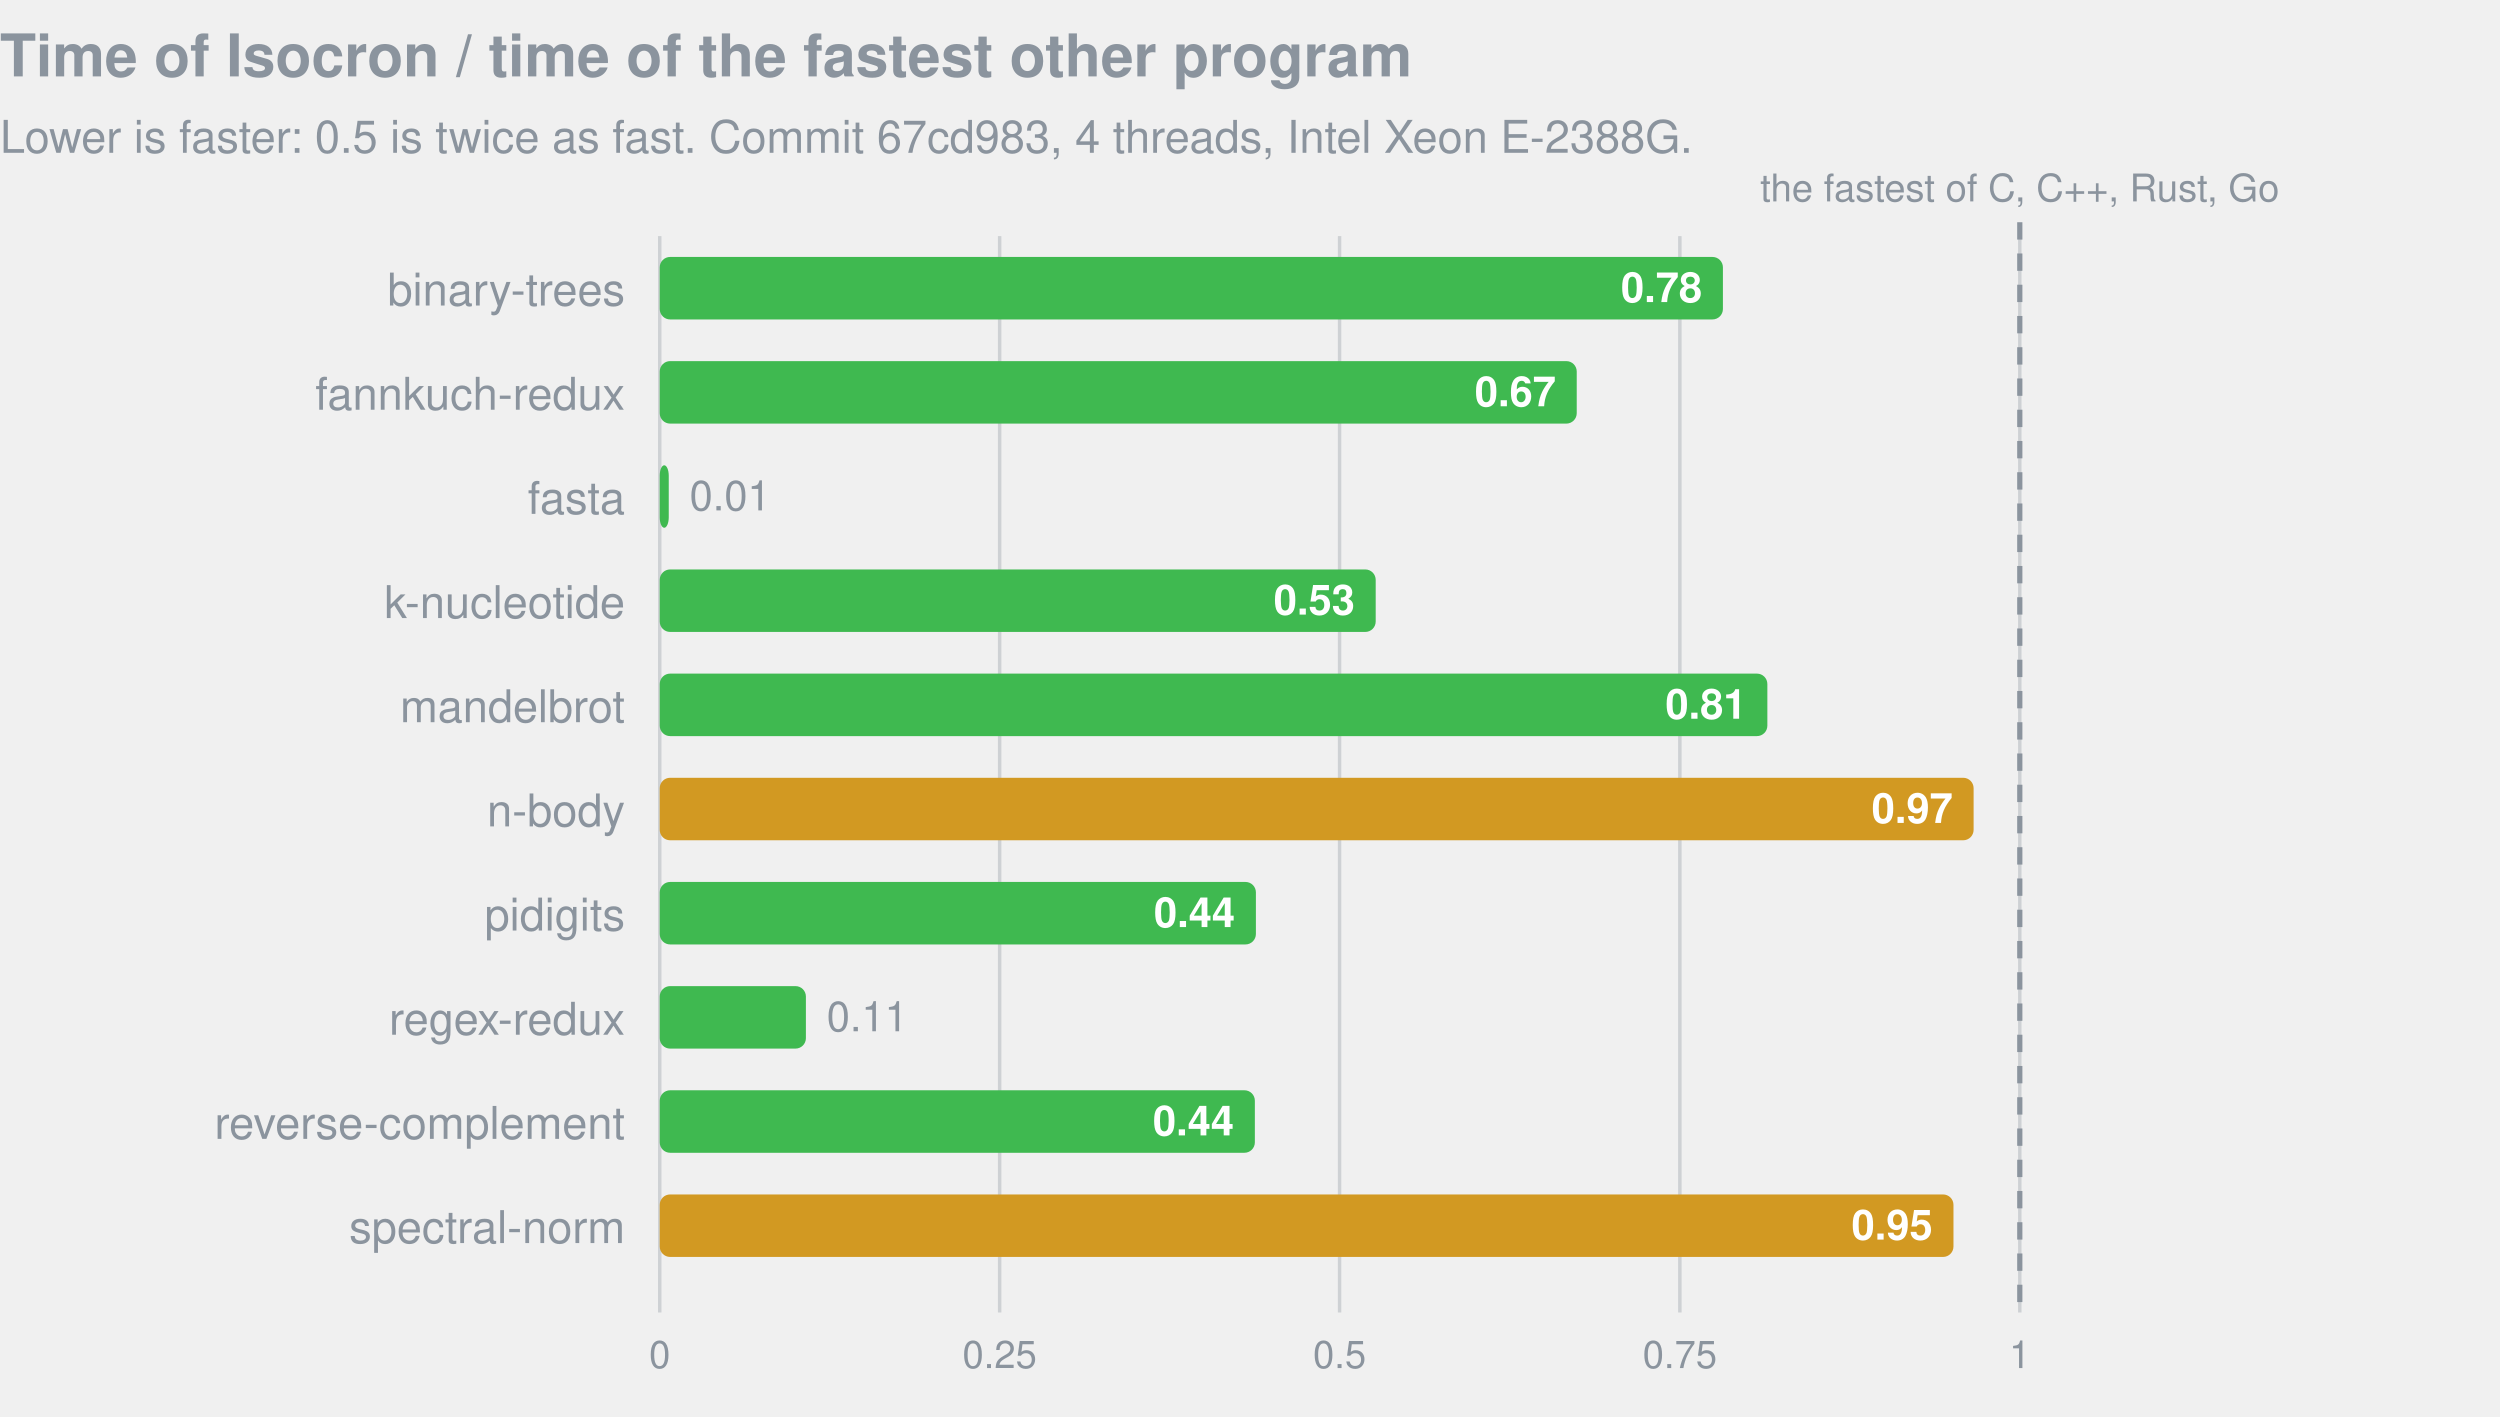
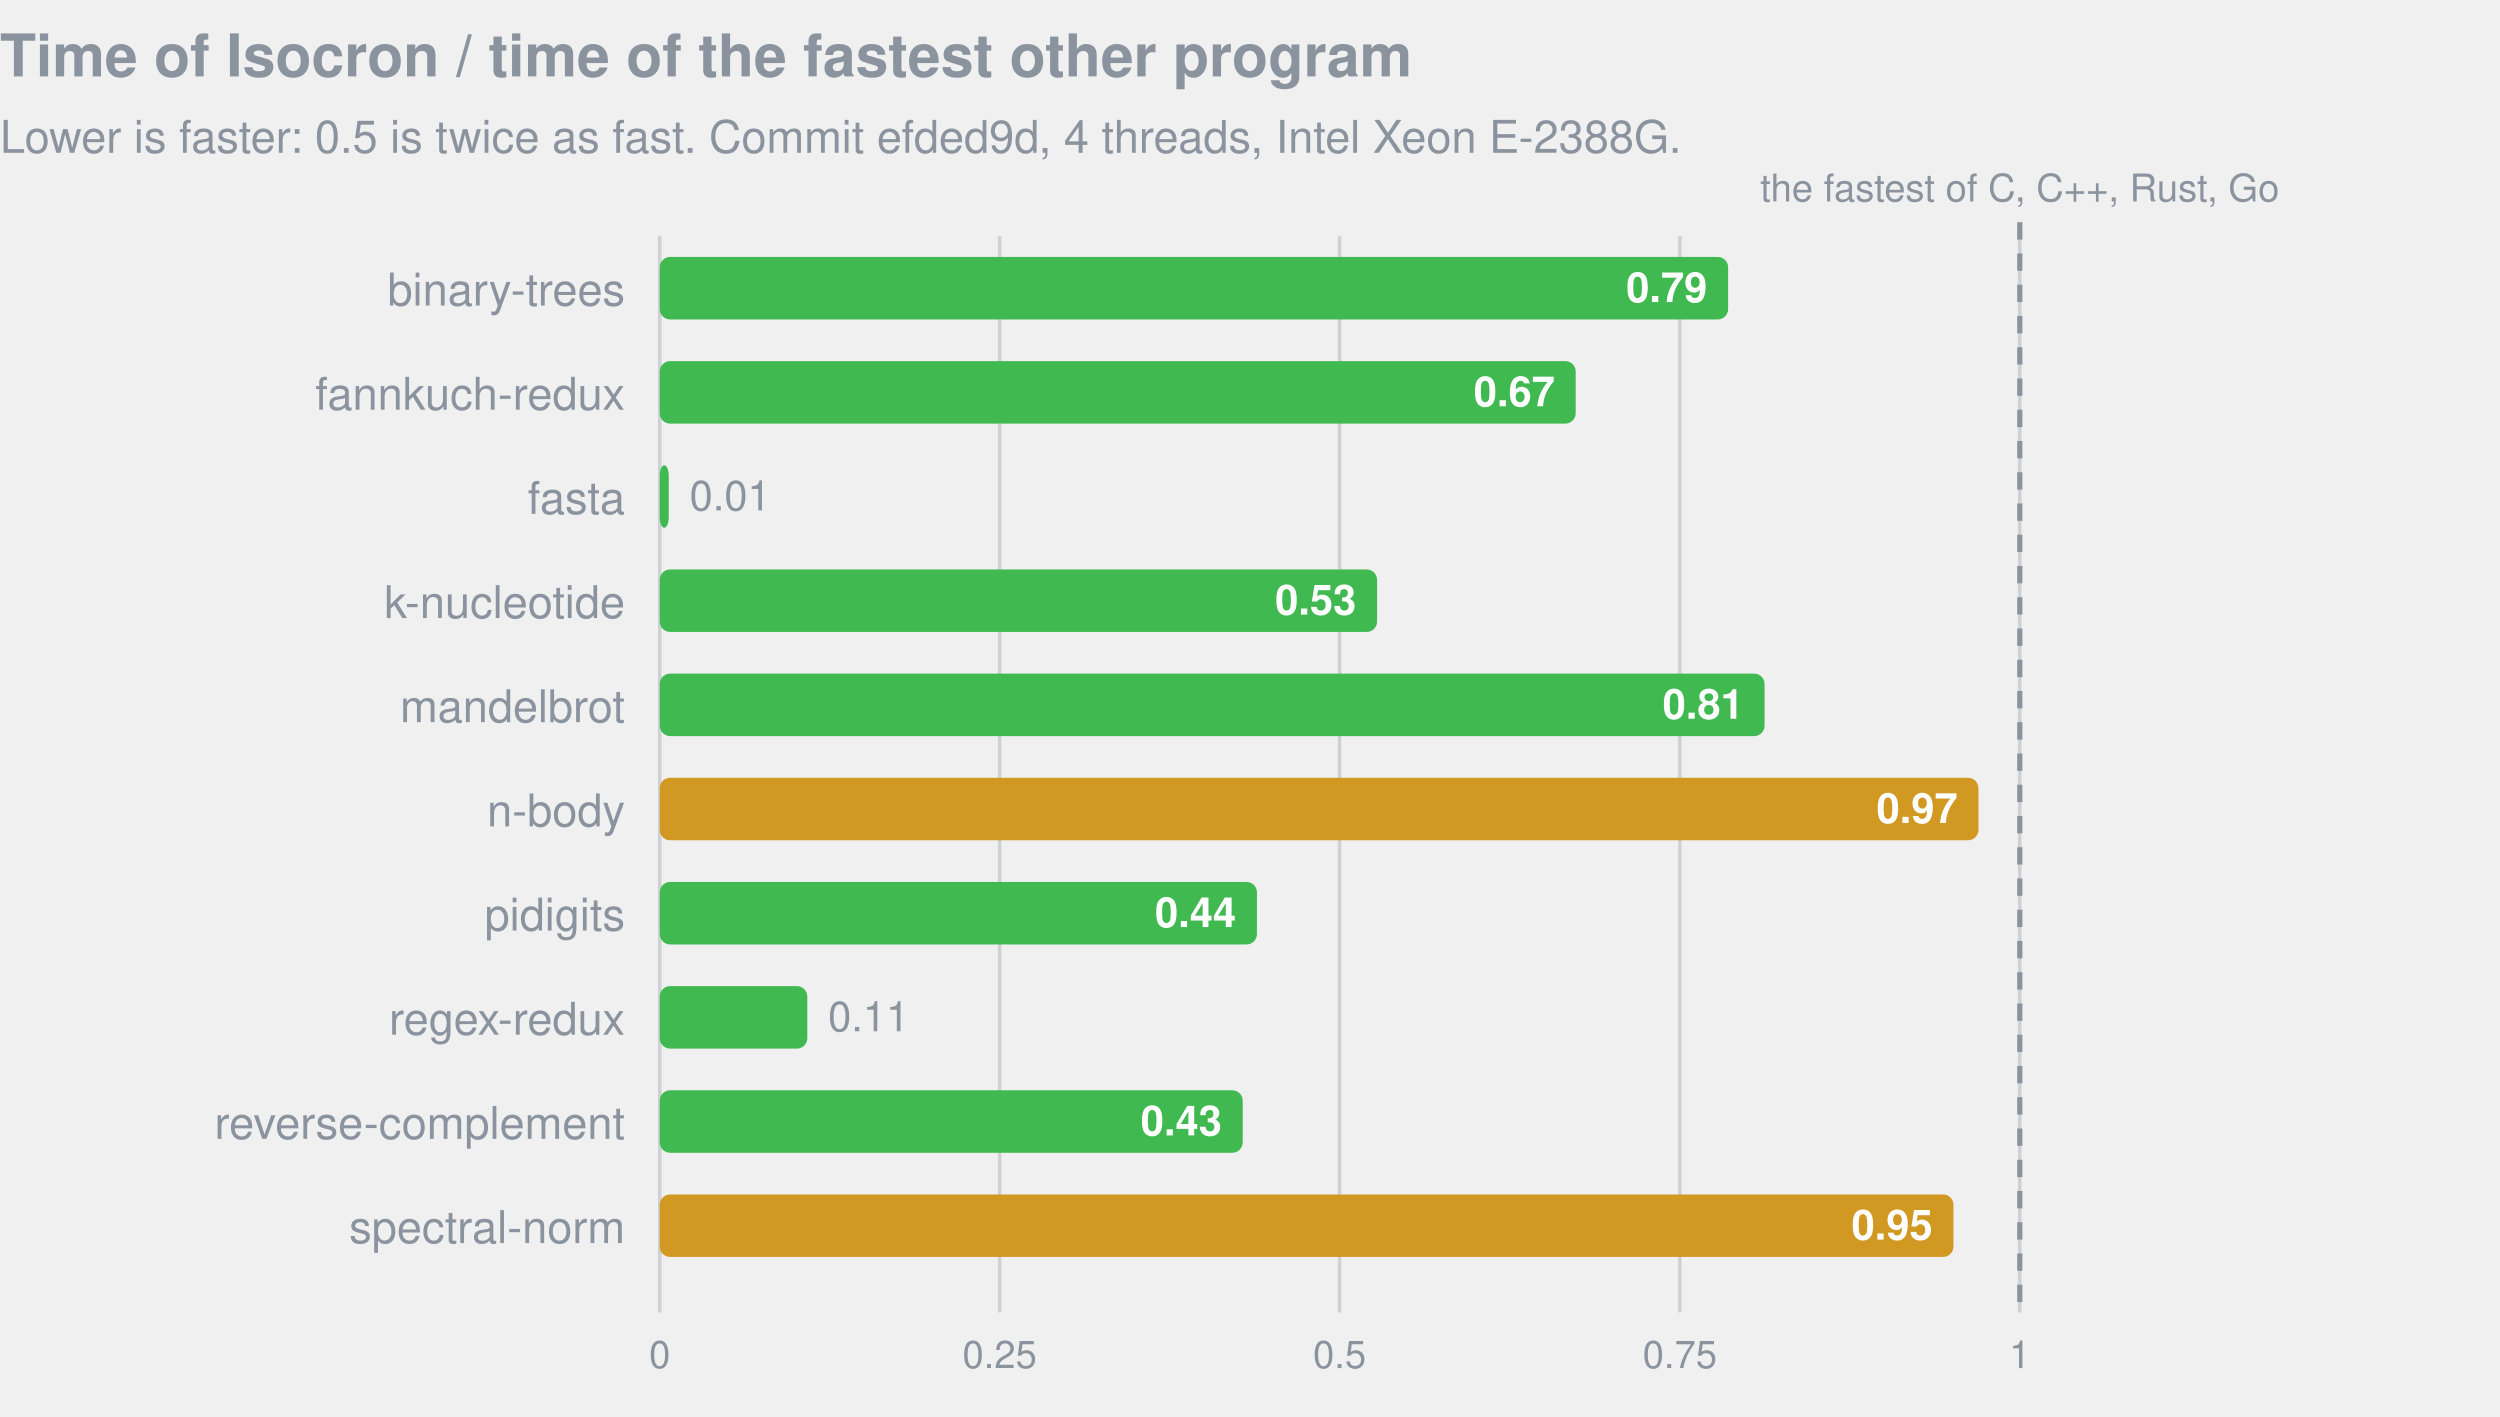
<svg xmlns="http://www.w3.org/2000/svg" width="720" height="408" viewBox="0 0 720 408" font-family="-apple-system, Segoe UI, Helvetica, Arial, sans-serif">
  <text x="0" y="22" font-size="17" font-weight="600" fill="#8b949e">Time of Isocron / time of the fastest other program</text>
-   <text x="0" y="44" font-size="13" fill="#8b949e">Lower is faster: 0.5 is twice as fast. Commit 67cd983, 4 threads, Intel Xeon E-2388G.</text>
+   <text x="0" y="44" font-size="13" fill="#8b949e">Lower is faster: 0.5 is twice as fast. Commit efded9d, 4 threads, Intel Xeon E-2388G.</text>
  <line x1="190.0" y1="68" x2="190.0" y2="378" stroke="#8b949e55" />
  <text x="190.0" y="394" font-size="11" fill="#8b949e" text-anchor="middle">0</text>
  <line x1="287.9" y1="68" x2="287.9" y2="378" stroke="#8b949e55" />
  <text x="287.9" y="394" font-size="11" fill="#8b949e" text-anchor="middle">0.25</text>
  <line x1="385.8" y1="68" x2="385.8" y2="378" stroke="#8b949e55" />
  <text x="385.8" y="394" font-size="11" fill="#8b949e" text-anchor="middle">0.5</text>
  <line x1="483.8" y1="68" x2="483.8" y2="378" stroke="#8b949e55" />
  <text x="483.8" y="394" font-size="11" fill="#8b949e" text-anchor="middle">0.75</text>
  <line x1="581.7" y1="68" x2="581.7" y2="378" stroke="#8b949e55" />
  <text x="581.7" y="394" font-size="11" fill="#8b949e" text-anchor="middle">1</text>
  <text x="180" y="88" font-size="13" fill="#8b949e" text-anchor="end">binary-trees</text>
-   <rect x="190" y="74" width="306.2" height="18" rx="3" fill="#3fb950" />
-   <text x="490.2" y="87" font-size="12" font-weight="600" fill="#ffffff" text-anchor="end">0.78</text>
+   <rect x="190" y="74" width="307.7" height="18" rx="3" fill="#3fb950" />
+   <text x="491.7" y="87" font-size="12" font-weight="600" fill="#ffffff" text-anchor="end">0.79</text>
  <text x="180" y="118" font-size="13" fill="#8b949e" text-anchor="end">fannkuch-redux</text>
-   <rect x="190" y="104" width="264.1" height="18" rx="3" fill="#3fb950" />
-   <text x="448.1" y="117" font-size="12" font-weight="600" fill="#ffffff" text-anchor="end">0.67</text>
+   <rect x="190" y="104" width="263.8" height="18" rx="3" fill="#3fb950" />
+   <text x="447.8" y="117" font-size="12" font-weight="600" fill="#ffffff" text-anchor="end">0.67</text>
  <text x="180" y="148" font-size="13" fill="#8b949e" text-anchor="end">fasta</text>
  <rect x="190" y="134" width="2.6" height="18" rx="3" fill="#3fb950" />
  <text x="198.6" y="147" font-size="12" fill="#8b949e">0.01</text>
  <text x="180" y="178" font-size="13" fill="#8b949e" text-anchor="end">k-nucleotide</text>
-   <rect x="190" y="164" width="206.2" height="18" rx="3" fill="#3fb950" />
-   <text x="390.2" y="177" font-size="12" font-weight="600" fill="#ffffff" text-anchor="end">0.53</text>
+   <rect x="190" y="164" width="206.6" height="18" rx="3" fill="#3fb950" />
+   <text x="390.6" y="177" font-size="12" font-weight="600" fill="#ffffff" text-anchor="end">0.53</text>
  <text x="180" y="208" font-size="13" fill="#8b949e" text-anchor="end">mandelbrot</text>
-   <rect x="190" y="194" width="319.0" height="18" rx="3" fill="#3fb950" />
-   <text x="503.0" y="207" font-size="12" font-weight="600" fill="#ffffff" text-anchor="end">0.81</text>
+   <rect x="190" y="194" width="318.2" height="18" rx="3" fill="#3fb950" />
+   <text x="502.2" y="207" font-size="12" font-weight="600" fill="#ffffff" text-anchor="end">0.81</text>
  <text x="180" y="238" font-size="13" fill="#8b949e" text-anchor="end">n-body</text>
-   <rect x="190" y="224" width="378.4" height="18" rx="3" fill="#d29922" />
-   <text x="562.4" y="237" font-size="12" font-weight="600" fill="#ffffff" text-anchor="end">0.97</text>
+   <rect x="190" y="224" width="379.8" height="18" rx="3" fill="#d29922" />
+   <text x="563.8" y="237" font-size="12" font-weight="600" fill="#ffffff" text-anchor="end">0.97</text>
  <text x="180" y="268" font-size="13" fill="#8b949e" text-anchor="end">pidigits</text>
-   <rect x="190" y="254" width="171.7" height="18" rx="3" fill="#3fb950" />
-   <text x="355.7" y="267" font-size="12" font-weight="600" fill="#ffffff" text-anchor="end">0.44</text>
+   <rect x="190" y="254" width="172.0" height="18" rx="3" fill="#3fb950" />
+   <text x="356.0" y="267" font-size="12" font-weight="600" fill="#ffffff" text-anchor="end">0.44</text>
  <text x="180" y="298" font-size="13" fill="#8b949e" text-anchor="end">regex-redux</text>
-   <rect x="190" y="284" width="42.1" height="18" rx="3" fill="#3fb950" />
-   <text x="238.1" y="297" font-size="12" fill="#8b949e">0.11</text>
+   <rect x="190" y="284" width="42.5" height="18" rx="3" fill="#3fb950" />
+   <text x="238.5" y="297" font-size="12" fill="#8b949e">0.11</text>
  <text x="180" y="328" font-size="13" fill="#8b949e" text-anchor="end">reverse-complement</text>
-   <rect x="190" y="314" width="171.4" height="18" rx="3" fill="#3fb950" />
-   <text x="355.4" y="327" font-size="12" font-weight="600" fill="#ffffff" text-anchor="end">0.44</text>
+   <rect x="190" y="314" width="167.9" height="18" rx="3" fill="#3fb950" />
+   <text x="351.9" y="327" font-size="12" font-weight="600" fill="#ffffff" text-anchor="end">0.43</text>
  <text x="180" y="358" font-size="13" fill="#8b949e" text-anchor="end">spectral-norm</text>
  <rect x="190" y="344" width="372.6" height="18" rx="3" fill="#d29922" />
  <text x="556.6" y="357" font-size="12" font-weight="600" fill="#ffffff" text-anchor="end">0.95</text>
  <line x1="581.7" y1="64" x2="581.7" y2="378" stroke="#8b949e" stroke-width="1.5" stroke-dasharray="5 4" />
  <text x="581.7" y="58" font-size="11" fill="#8b949e" text-anchor="middle">the fastest of C, C++, Rust, Go</text>
</svg>
